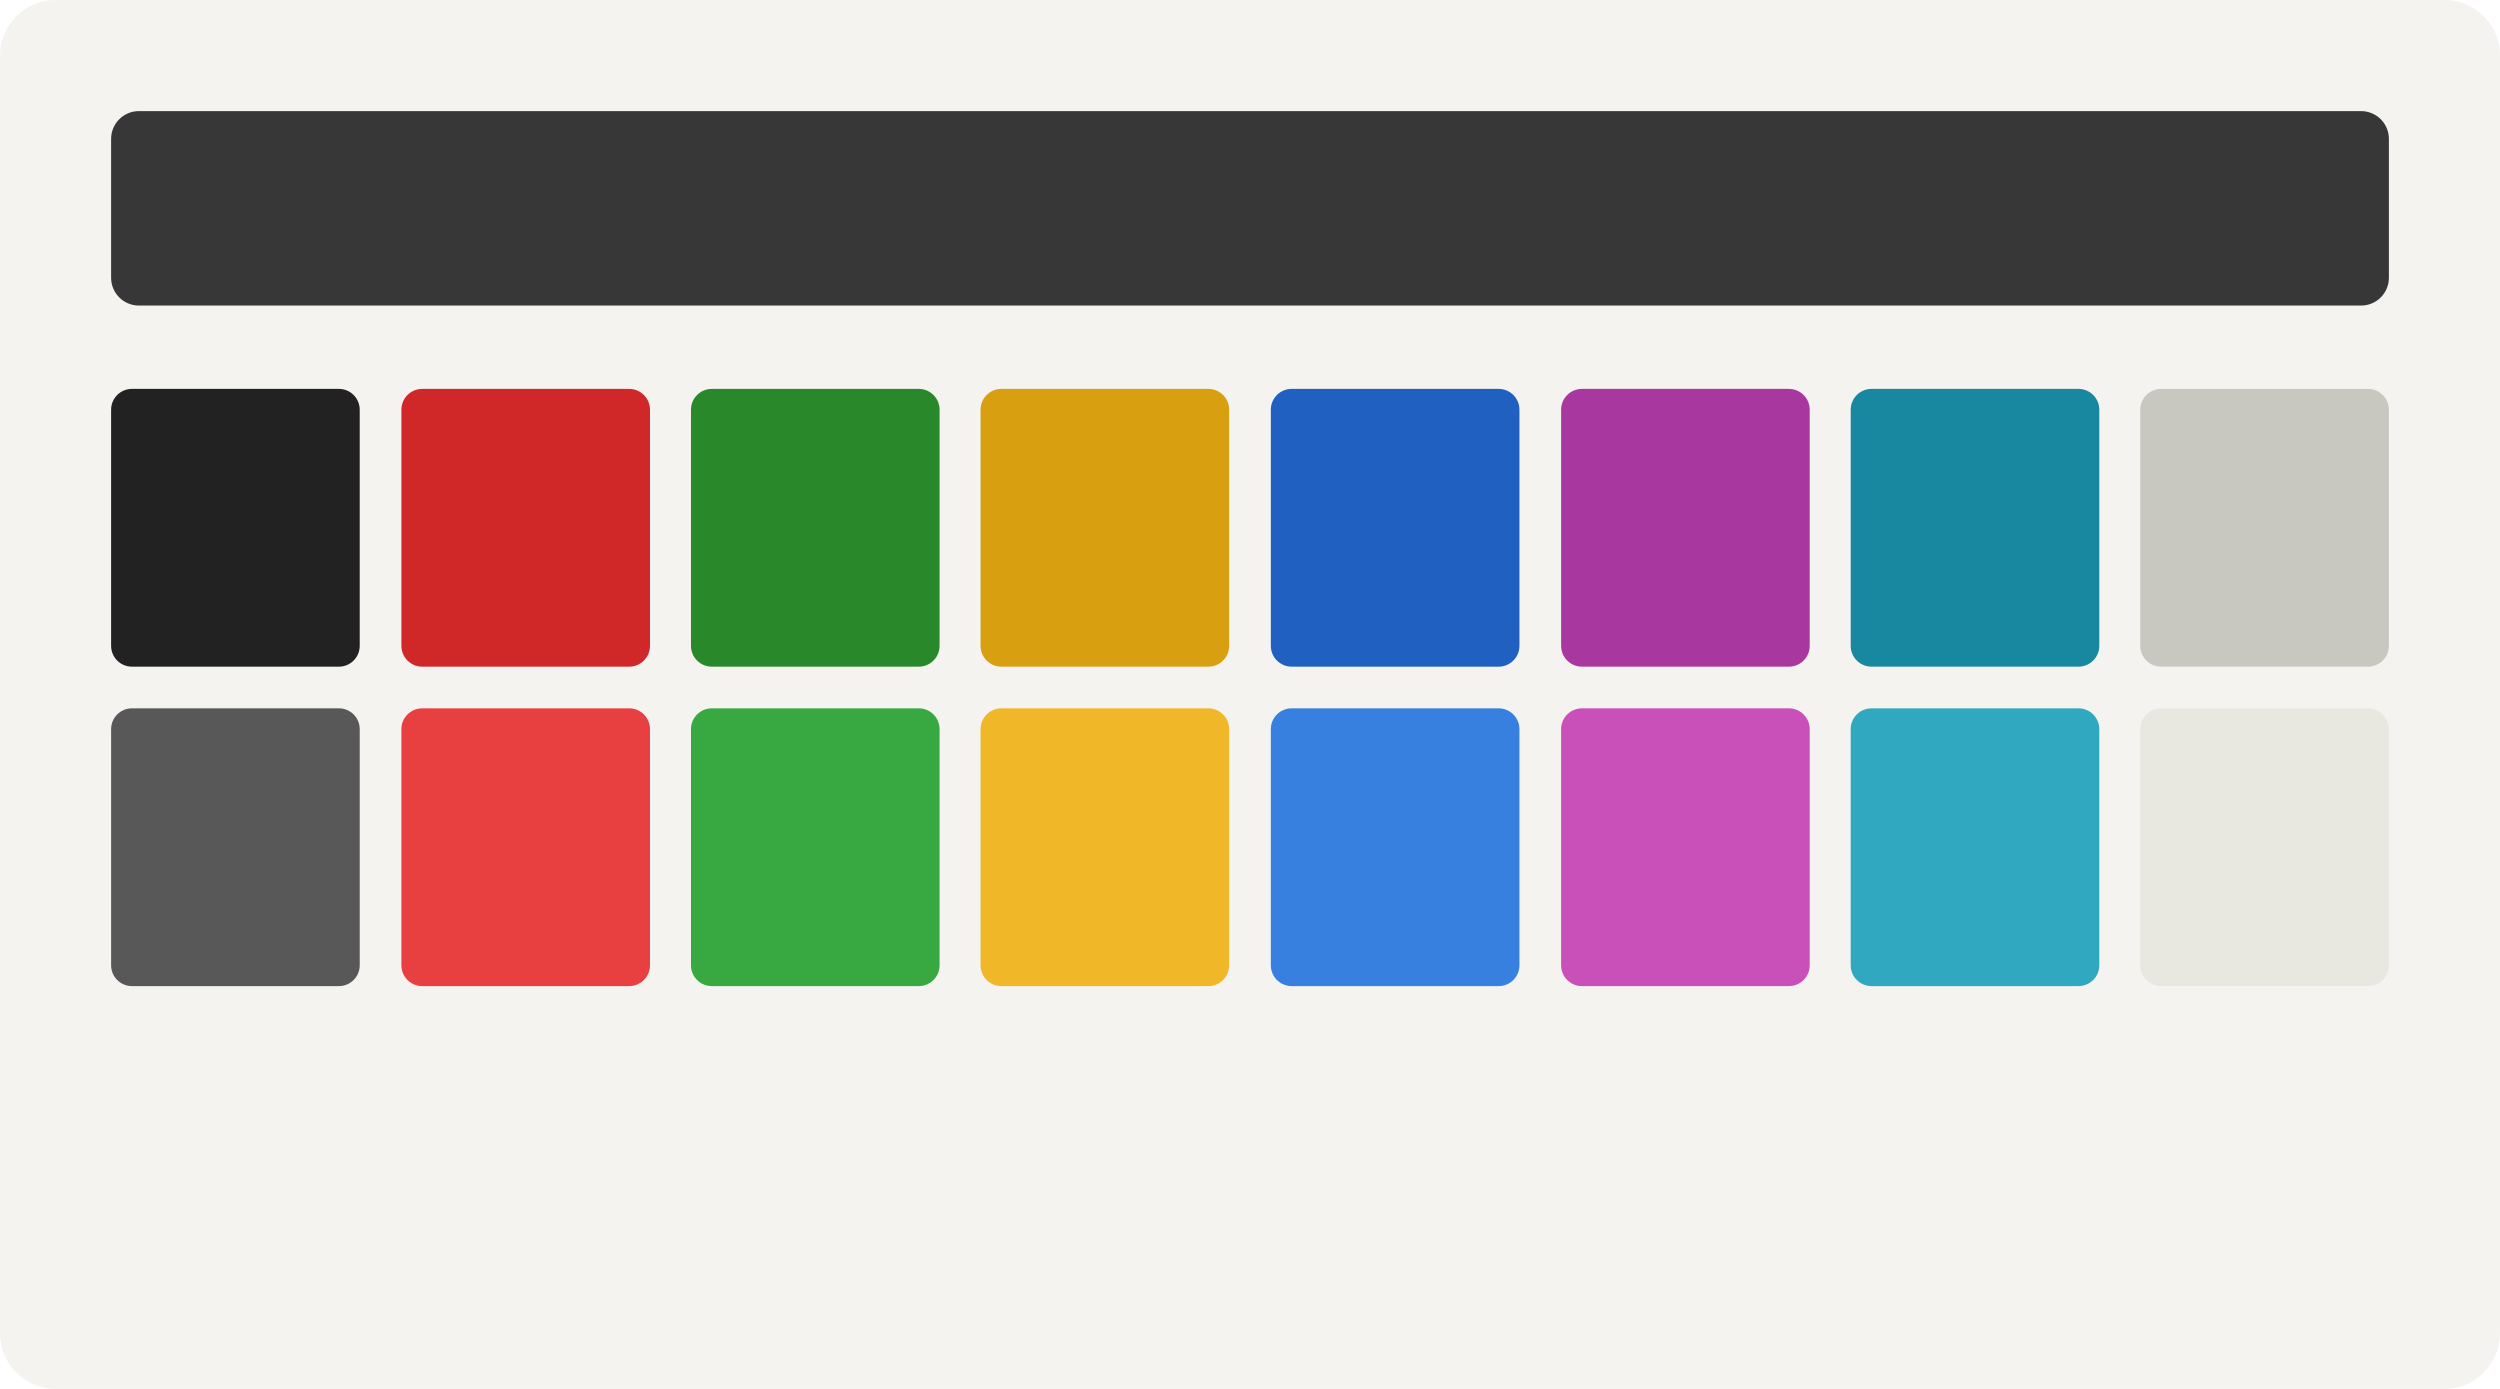
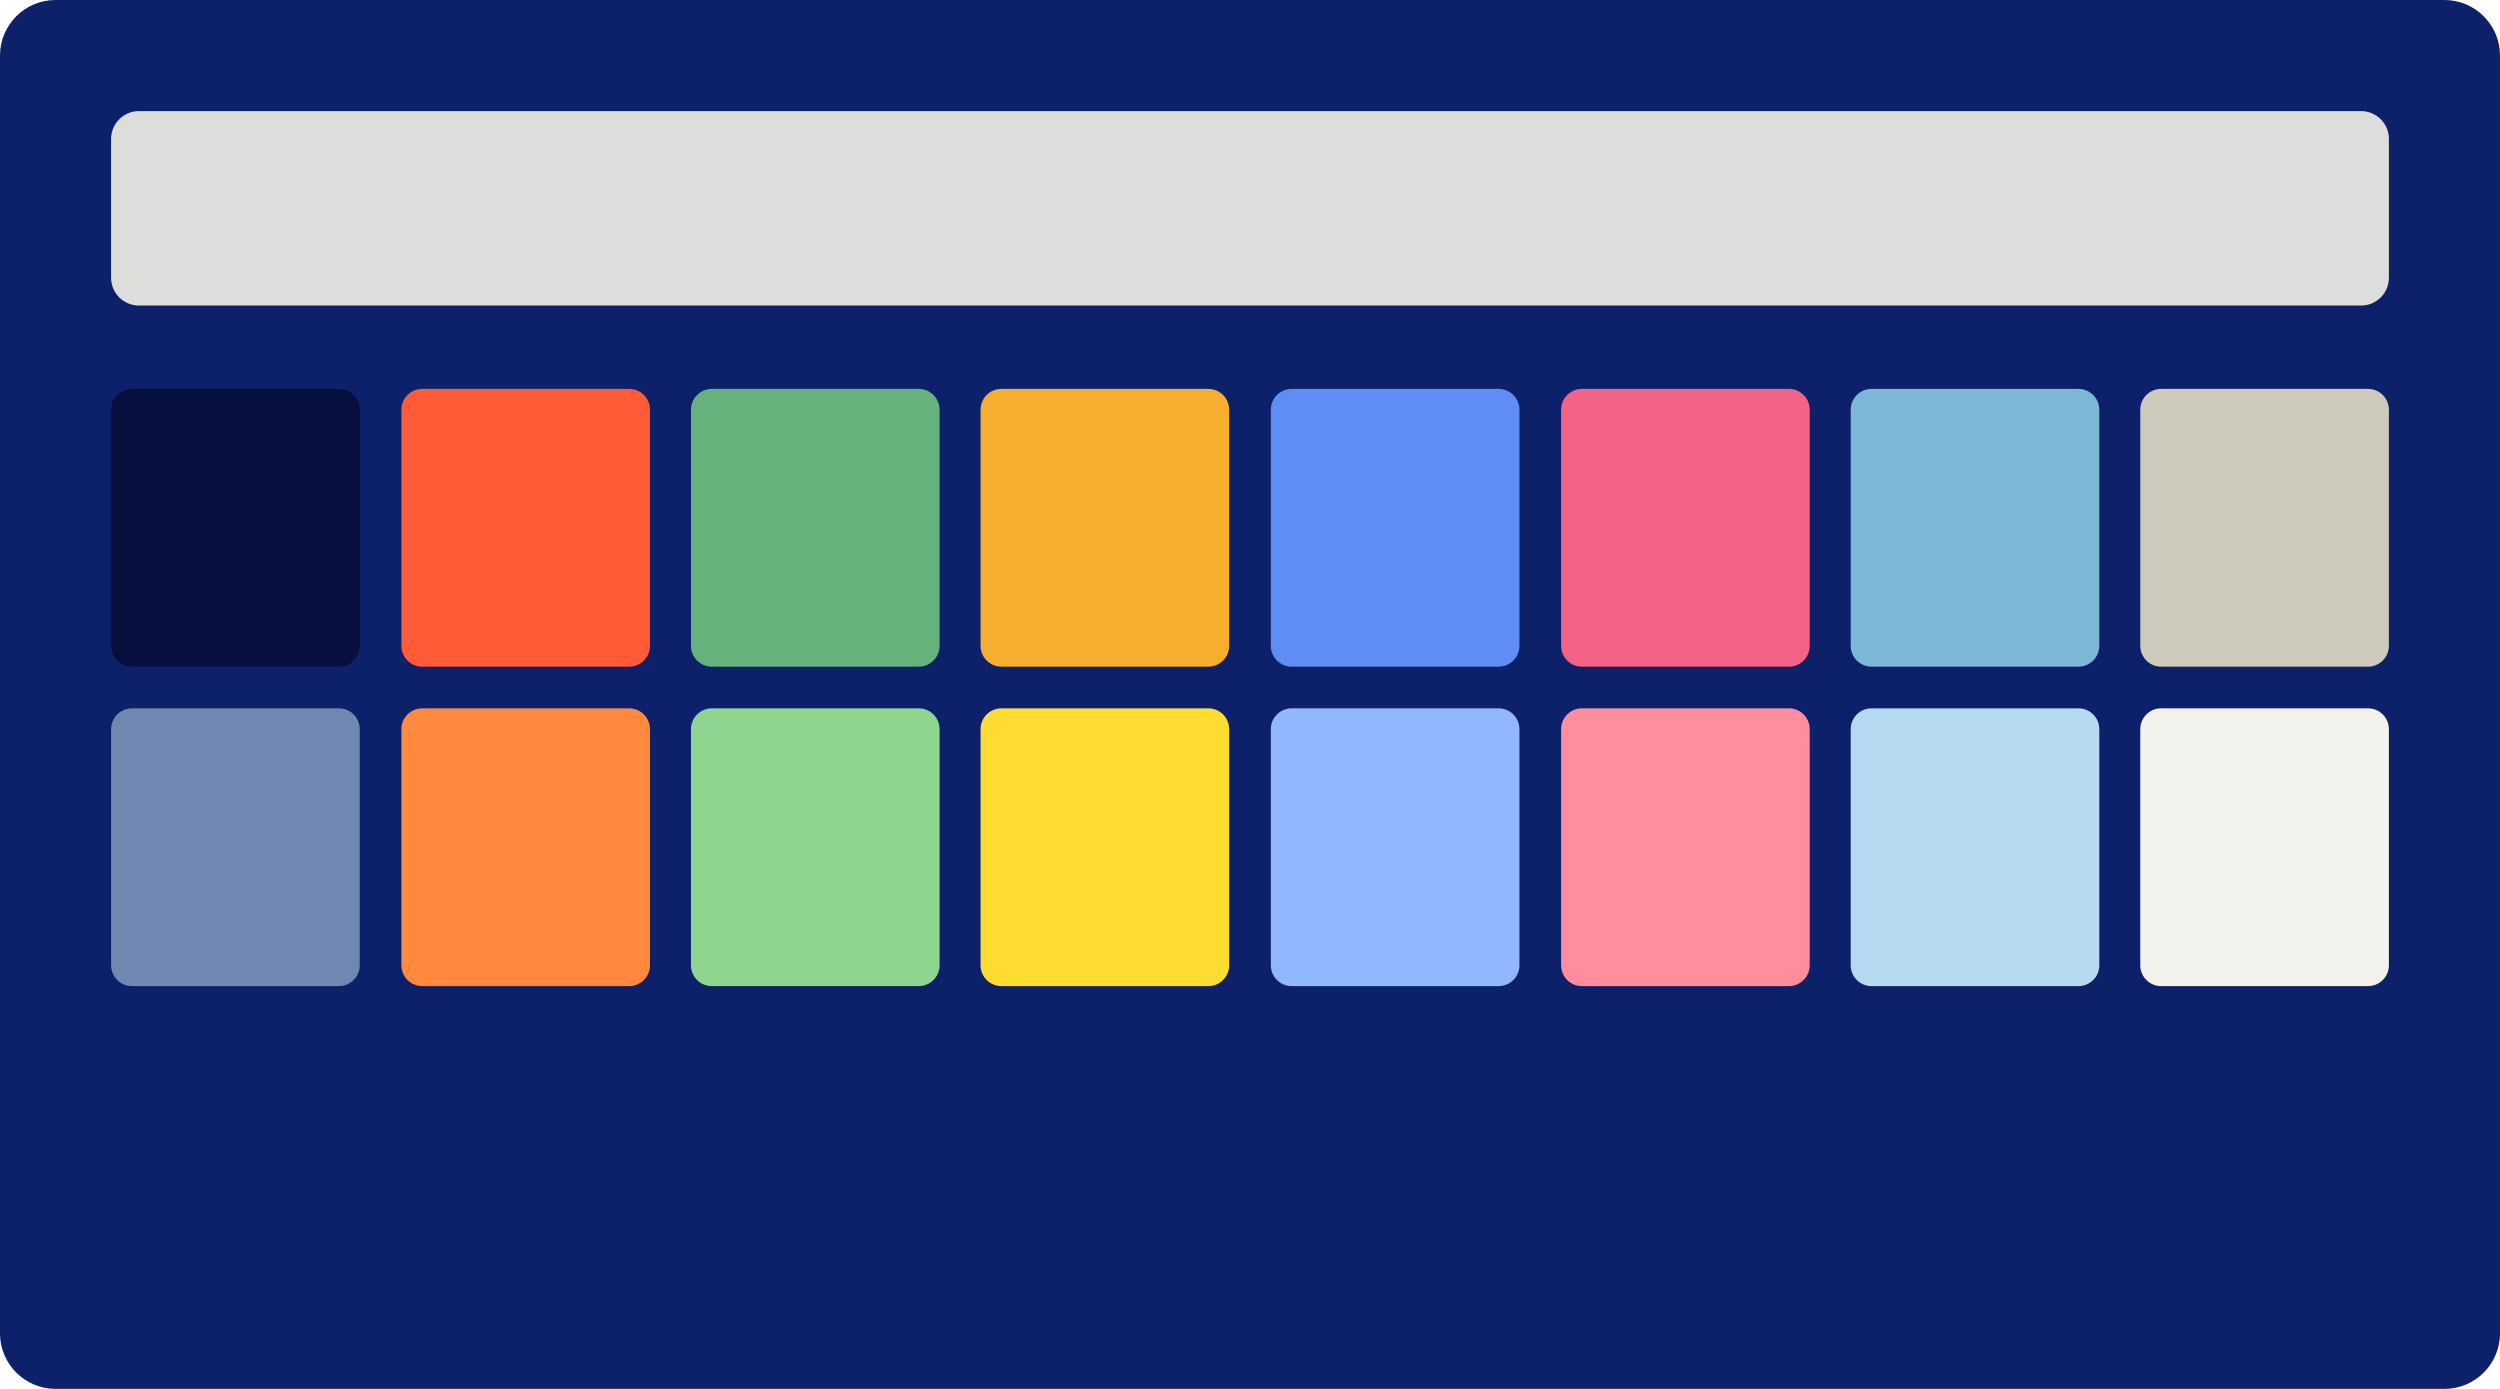
<svg xmlns="http://www.w3.org/2000/svg" width="360" height="200" viewBox="0 0 360 200">
-   <rect width="360" height="200" rx="8" fill="#f5f3f0" />
-   <rect x="16" y="16" width="328" height="28" rx="4" fill="#222222" opacity="0.9" />
-   <rect x="16.0" y="56" width="35.8" height="40" rx="3" fill="#222222" />
-   <rect x="57.8" y="56" width="35.8" height="40" rx="3" fill="#d02828" />
-   <rect x="99.5" y="56" width="35.8" height="40" rx="3" fill="#28882a" />
-   <rect x="141.2" y="56" width="35.8" height="40" rx="3" fill="#d8a010" />
-   <rect x="183.0" y="56" width="35.8" height="40" rx="3" fill="#2060c0" />
-   <rect x="224.8" y="56" width="35.8" height="40" rx="3" fill="#a838a0" />
-   <rect x="266.5" y="56" width="35.8" height="40" rx="3" fill="#1888a0" />
-   <rect x="308.2" y="56" width="35.8" height="40" rx="3" fill="#c8c8c0" />
-   <rect x="16.0" y="102" width="35.8" height="40" rx="3" fill="#585858" />
-   <rect x="57.8" y="102" width="35.8" height="40" rx="3" fill="#e84040" />
-   <rect x="99.5" y="102" width="35.8" height="40" rx="3" fill="#38a840" />
-   <rect x="141.2" y="102" width="35.8" height="40" rx="3" fill="#f0b828" />
-   <rect x="183.0" y="102" width="35.8" height="40" rx="3" fill="#3880e0" />
-   <rect x="224.8" y="102" width="35.8" height="40" rx="3" fill="#c850b8" />
-   <rect x="266.5" y="102" width="35.8" height="40" rx="3" fill="#30a8c0" />
-   <rect x="308.2" y="102" width="35.8" height="40" rx="3" fill="#e8e8e0" />
+   <rect width="360" height="200" rx="8" fill="#0d216a" />
+   <rect x="16" y="16" width="328" height="28" rx="4" fill="#f4f2e9" opacity="0.9" />
+   <rect x="16.0" y="56" width="35.8" height="40" rx="3" fill="#060f3e" />
+   <rect x="57.8" y="56" width="35.8" height="40" rx="3" fill="#ff5b37" />
+   <rect x="99.5" y="56" width="35.8" height="40" rx="3" fill="#66b27c" />
+   <rect x="141.2" y="56" width="35.8" height="40" rx="3" fill="#f6ae2f" />
+   <rect x="183.0" y="56" width="35.8" height="40" rx="3" fill="#5f8df3" />
+   <rect x="224.8" y="56" width="35.8" height="40" rx="3" fill="#f46286" />
+   <rect x="266.5" y="56" width="35.8" height="40" rx="3" fill="#7cb7d6" />
+   <rect x="308.2" y="56" width="35.8" height="40" rx="3" fill="#cecbbc" />
+   <rect x="16.0" y="102" width="35.8" height="40" rx="3" fill="#6f87b1" />
+   <rect x="57.8" y="102" width="35.8" height="40" rx="3" fill="#ff8a3f" />
+   <rect x="99.5" y="102" width="35.8" height="40" rx="3" fill="#8ed690" />
+   <rect x="141.2" y="102" width="35.8" height="40" rx="3" fill="#ffdd30" />
+   <rect x="183.0" y="102" width="35.8" height="40" rx="3" fill="#91b7fe" />
+   <rect x="224.8" y="102" width="35.8" height="40" rx="3" fill="#ff8d9d" />
+   <rect x="266.5" y="102" width="35.8" height="40" rx="3" fill="#b6daf1" />
+   <rect x="308.2" y="102" width="35.8" height="40" rx="3" fill="#f3f2ec" />
</svg>
